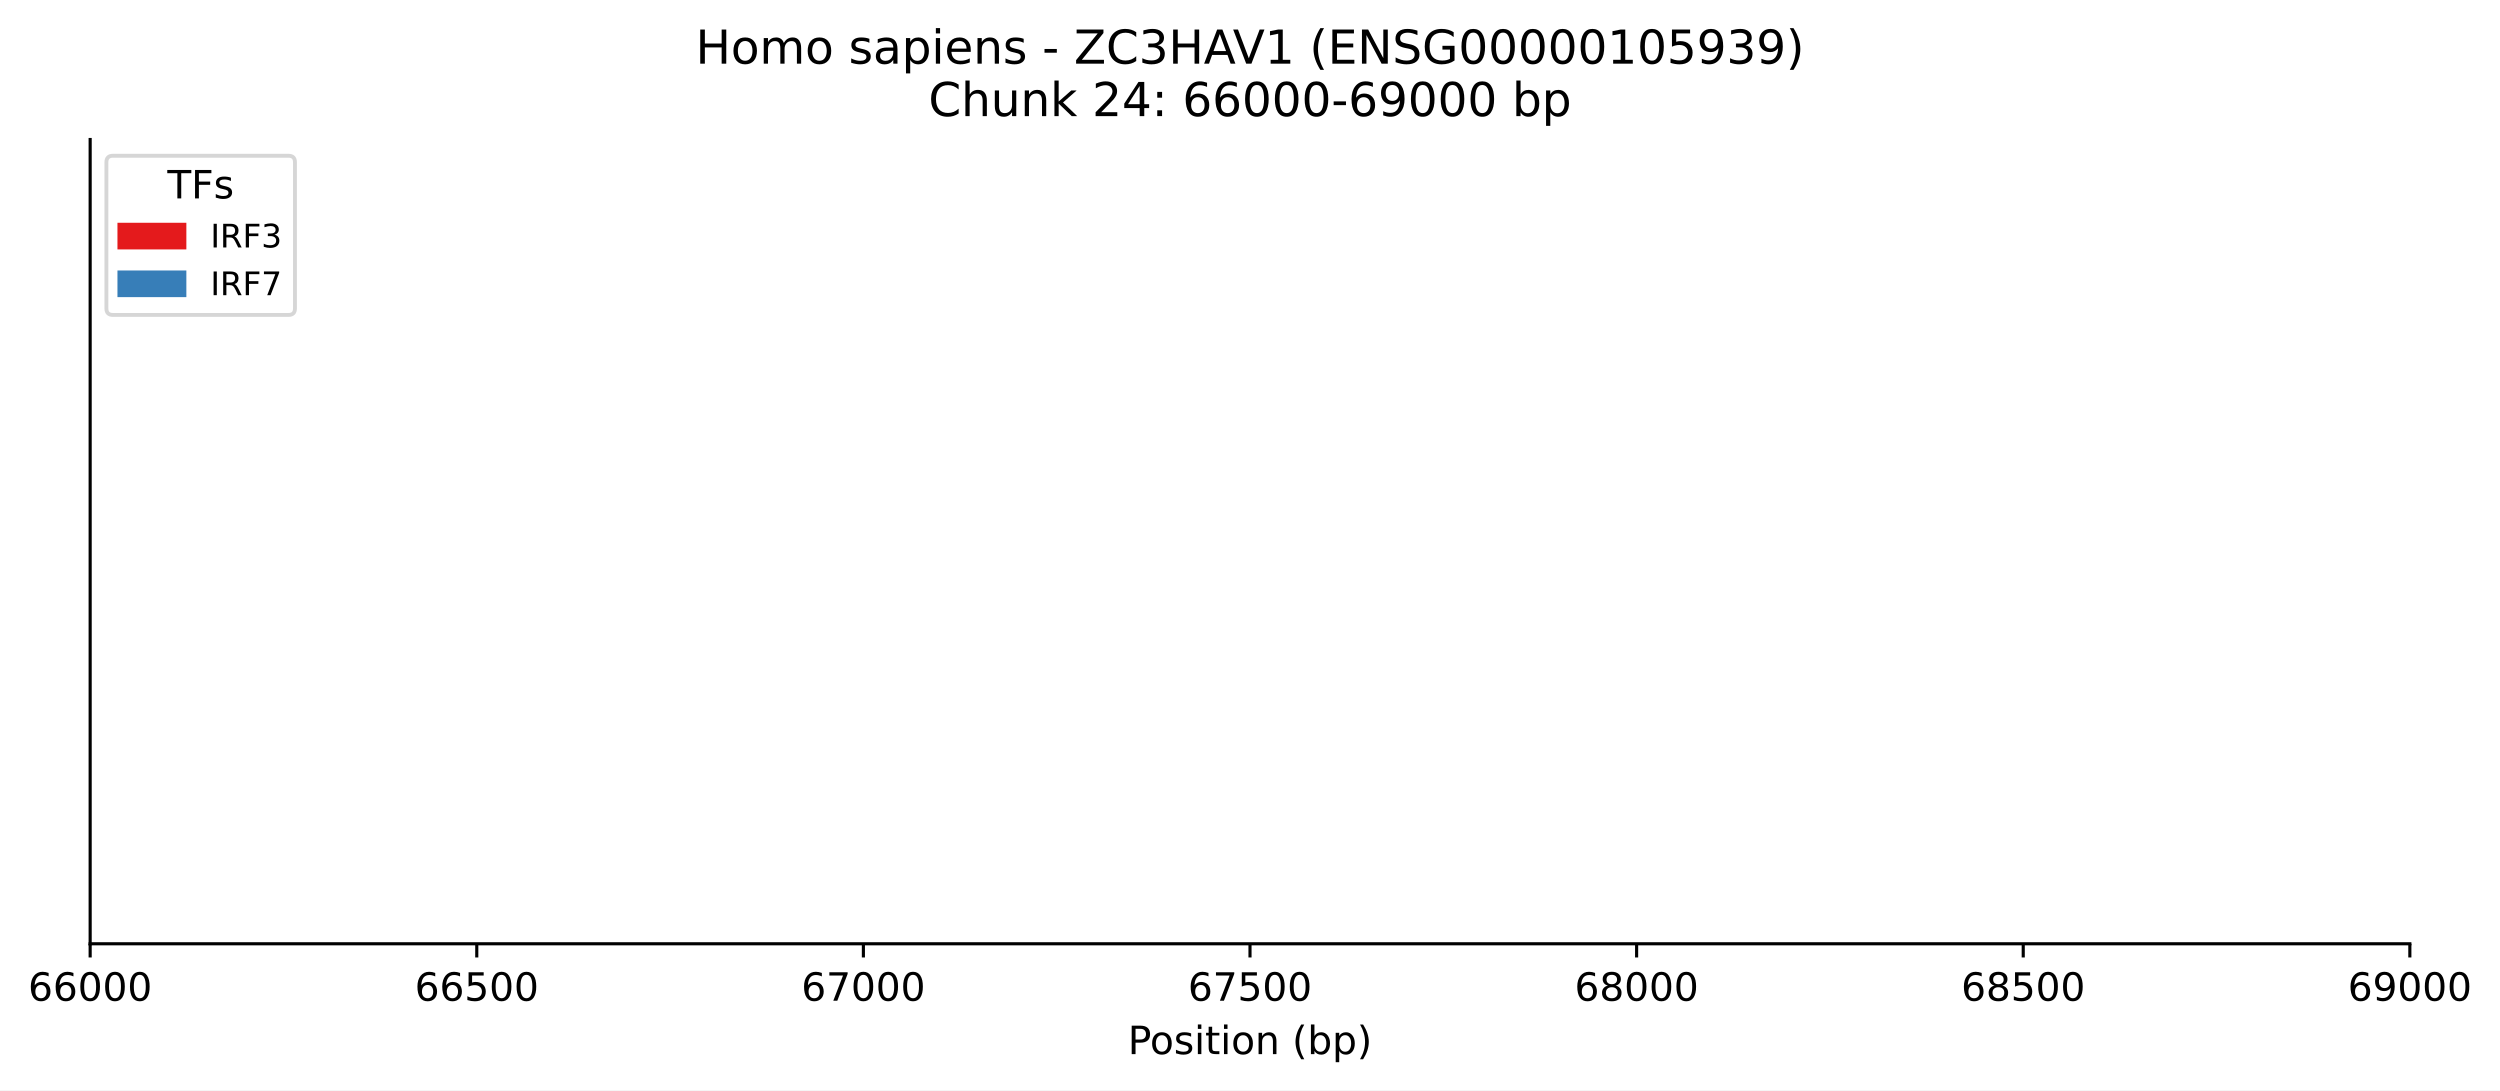
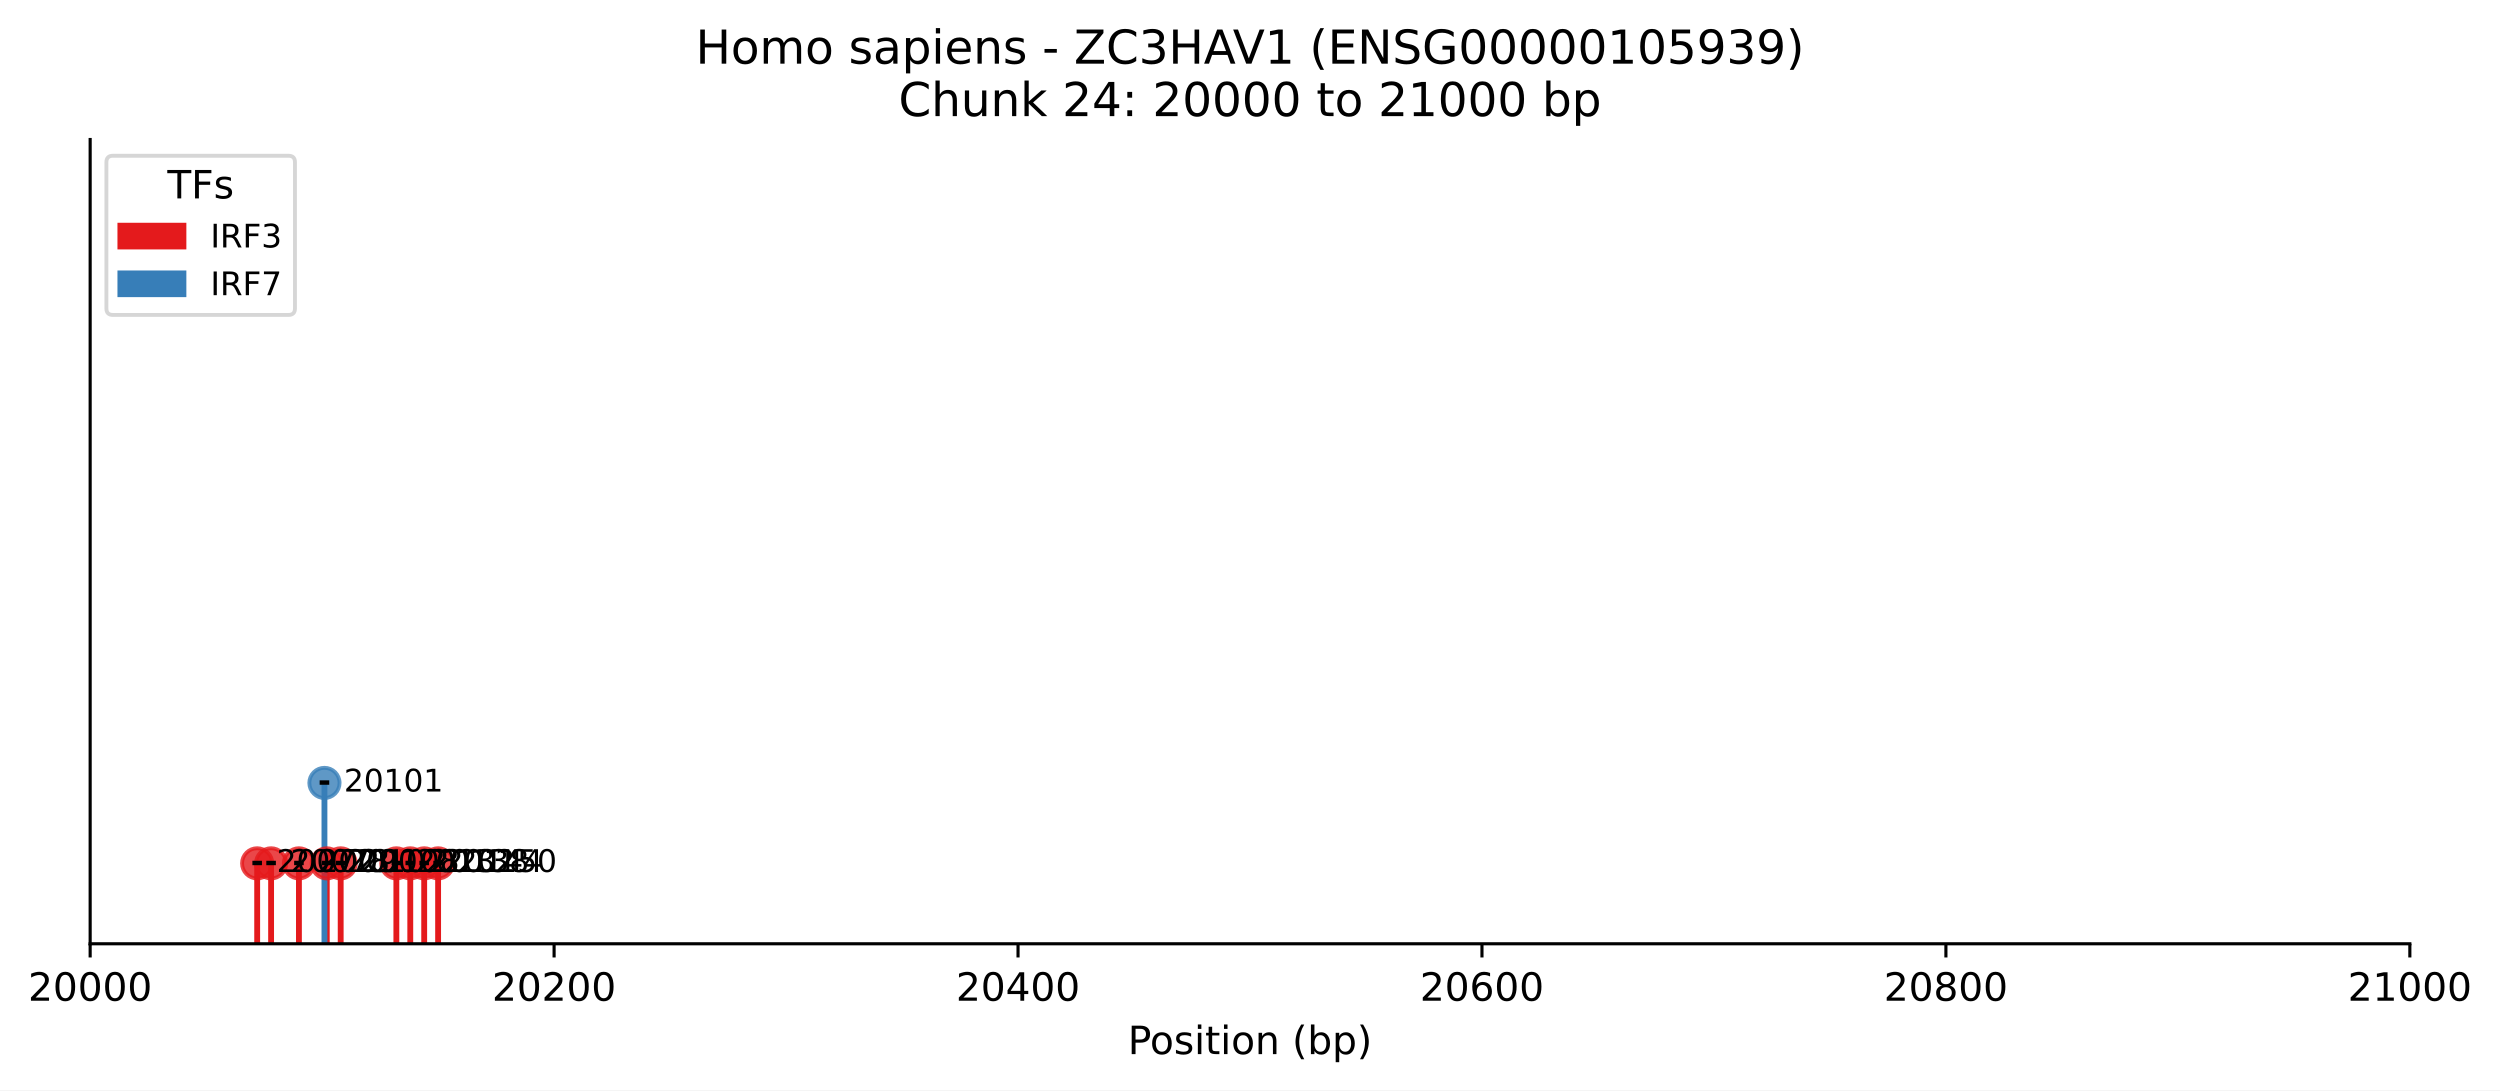
<svg xmlns="http://www.w3.org/2000/svg" xmlns:xlink="http://www.w3.org/1999/xlink" width="640.73pt" height="279.44pt" viewBox="0 0 640.73 279.44" version="1.1">
  <defs>
    <style type="text/css">*{stroke-linejoin: round; stroke-linecap: butt}</style>
  </defs>
  <g id="figure_1">
    <g id="patch_1">
-       <path d="M -0 279.44  L 640.73 279.44  L 640.73 0  L -0 0  z " style="fill: #ffffff" />
+       <path d="M 0 279.44  L 640.73 279.44  L 640.73 0  L 0 0  z " style="fill: #ffffff" />
    </g>
    <g id="axes_1">
      <g id="patch_2">
        <path d="M 23.106 241.883  L 617.624 241.883  L 617.624 35.755  L 23.106 35.755  z " style="fill: #ffffff" />
      </g>
      <g id="matplotlib.axis_1">
        <g id="xtick_1">
          <g id="line2d_1">
            <defs>
-               <path id="ma9cb947aab" d="M 0 0  L 0 3.5  " style="stroke: #000000; stroke-width: 0.8" />
+               <path id="m543f5400af" d="M 0 0  L 0 3.5  " style="stroke: #000000; stroke-width: 0.8" />
            </defs>
            <g>
-               <use xlink:href="#ma9cb947aab" x="23.106" y="241.883" style="stroke: #000000; stroke-width: 0.8" />
+               <use xlink:href="#m543f5400af" x="23.106" y="241.883" style="stroke: #000000; stroke-width: 0.8" />
            </g>
          </g>
          <g id="text_1">
            <g transform="translate(7.2 256.4819) scale(0.1 -0.1)">
              <defs>
-                 <path id="DejaVuSans-36" d="M 2113 2584  Q 1688 2584 1439 2293  Q 1191 2003 1191 1497  Q 1191 994 1439 701  Q 1688 409 2113 409  Q 2538 409 2786 701  Q 3034 994 3034 1497  Q 3034 2003 2786 2293  Q 2538 2584 2113 2584  z M 3366 4563  L 3366 3988  Q 3128 4100 2886 4159  Q 2644 4219 2406 4219  Q 1781 4219 1451 3797  Q 1122 3375 1075 2522  Q 1259 2794 1537 2939  Q 1816 3084 2150 3084  Q 2853 3084 3261 2657  Q 3669 2231 3669 1497  Q 3669 778 3244 343  Q 2819 -91 2113 -91  Q 1303 -91 875 529  Q 447 1150 447 2328  Q 447 3434 972 4092  Q 1497 4750 2381 4750  Q 2619 4750 2861 4703  Q 3103 4656 3366 4563  z " transform="scale(0.015625)" />
+                 <path id="DejaVuSans-32" d="M 1228 531  L 3431 531  L 3431 0  L 469 0  L 469 531  Q 828 903 1448 1529  Q 2069 2156 2228 2338  Q 2531 2678 2651 2914  Q 2772 3150 2772 3378  Q 2772 3750 2511 3984  Q 2250 4219 1831 4219  Q 1534 4219 1204 4116  Q 875 4013 500 3803  L 500 4441  Q 881 4594 1212 4672  Q 1544 4750 1819 4750  Q 2544 4750 2975 4387  Q 3406 4025 3406 3419  Q 3406 3131 3298 2873  Q 3191 2616 2906 2266  Q 2828 2175 2409 1742  Q 1991 1309 1228 531  z " transform="scale(0.015625)" />
                <path id="DejaVuSans-30" d="M 2034 4250  Q 1547 4250 1301 3770  Q 1056 3291 1056 2328  Q 1056 1369 1301 889  Q 1547 409 2034 409  Q 2525 409 2770 889  Q 3016 1369 3016 2328  Q 3016 3291 2770 3770  Q 2525 4250 2034 4250  z M 2034 4750  Q 2819 4750 3233 4129  Q 3647 3509 3647 2328  Q 3647 1150 3233 529  Q 2819 -91 2034 -91  Q 1250 -91 836 529  Q 422 1150 422 2328  Q 422 3509 836 4129  Q 1250 4750 2034 4750  z " transform="scale(0.015625)" />
              </defs>
-               <use xlink:href="#DejaVuSans-36" />
-               <use xlink:href="#DejaVuSans-36" x="63.623" />
+               <use xlink:href="#DejaVuSans-32" />
+               <use xlink:href="#DejaVuSans-30" x="63.623" />
              <use xlink:href="#DejaVuSans-30" x="127.246" />
              <use xlink:href="#DejaVuSans-30" x="190.869" />
              <use xlink:href="#DejaVuSans-30" x="254.492" />
            </g>
          </g>
        </g>
        <g id="xtick_2">
          <g id="line2d_2">
            <g>
-               <use xlink:href="#ma9cb947aab" x="122.192" y="241.883" style="stroke: #000000; stroke-width: 0.8" />
+               <use xlink:href="#m543f5400af" x="142.01" y="241.883" style="stroke: #000000; stroke-width: 0.8" />
            </g>
          </g>
          <g id="text_2">
-             <g transform="translate(106.2862 256.4819) scale(0.1 -0.1)">
-               <defs>
-                 <path id="DejaVuSans-35" d="M 691 4666  L 3169 4666  L 3169 4134  L 1269 4134  L 1269 2991  Q 1406 3038 1543 3061  Q 1681 3084 1819 3084  Q 2600 3084 3056 2656  Q 3513 2228 3513 1497  Q 3513 744 3044 326  Q 2575 -91 1722 -91  Q 1428 -91 1123 -41  Q 819 9 494 109  L 494 744  Q 775 591 1075 516  Q 1375 441 1709 441  Q 2250 441 2565 725  Q 2881 1009 2881 1497  Q 2881 1984 2565 2268  Q 2250 2553 1709 2553  Q 1456 2553 1204 2497  Q 953 2441 691 2322  L 691 4666  z " transform="scale(0.015625)" />
-               </defs>
-               <use xlink:href="#DejaVuSans-36" />
-               <use xlink:href="#DejaVuSans-36" x="63.623" />
-               <use xlink:href="#DejaVuSans-35" x="127.246" />
+             <g transform="translate(126.1035 256.4819) scale(0.1 -0.1)">
+               <use xlink:href="#DejaVuSans-32" />
+               <use xlink:href="#DejaVuSans-30" x="63.623" />
+               <use xlink:href="#DejaVuSans-32" x="127.246" />
              <use xlink:href="#DejaVuSans-30" x="190.869" />
              <use xlink:href="#DejaVuSans-30" x="254.492" />
            </g>
          </g>
        </g>
        <g id="xtick_3">
          <g id="line2d_3">
            <g>
-               <use xlink:href="#ma9cb947aab" x="221.279" y="241.883" style="stroke: #000000; stroke-width: 0.8" />
+               <use xlink:href="#m543f5400af" x="260.913" y="241.883" style="stroke: #000000; stroke-width: 0.8" />
            </g>
          </g>
          <g id="text_3">
-             <g transform="translate(205.3725 256.4819) scale(0.1 -0.1)">
+             <g transform="translate(245.007 256.4819) scale(0.1 -0.1)">
              <defs>
-                 <path id="DejaVuSans-37" d="M 525 4666  L 3525 4666  L 3525 4397  L 1831 0  L 1172 0  L 2766 4134  L 525 4134  L 525 4666  z " transform="scale(0.015625)" />
+                 <path id="DejaVuSans-34" d="M 2419 4116  L 825 1625  L 2419 1625  L 2419 4116  z M 2253 4666  L 3047 4666  L 3047 1625  L 3713 1625  L 3713 1100  L 3047 1100  L 3047 0  L 2419 0  L 2419 1100  L 313 1100  L 313 1709  L 2253 4666  z " transform="scale(0.015625)" />
              </defs>
-               <use xlink:href="#DejaVuSans-36" />
-               <use xlink:href="#DejaVuSans-37" x="63.623" />
+               <use xlink:href="#DejaVuSans-32" />
+               <use xlink:href="#DejaVuSans-30" x="63.623" />
+               <use xlink:href="#DejaVuSans-34" x="127.246" />
+               <use xlink:href="#DejaVuSans-30" x="190.869" />
+               <use xlink:href="#DejaVuSans-30" x="254.492" />
+             </g>
+           </g>
+         </g>
+         <g id="xtick_4">
+           <g id="line2d_4">
+             <g>
+               <use xlink:href="#m543f5400af" x="379.817" y="241.883" style="stroke: #000000; stroke-width: 0.8" />
+             </g>
+           </g>
+           <g id="text_4">
+             <g transform="translate(363.9105 256.4819) scale(0.1 -0.1)">
+               <defs>
+                 <path id="DejaVuSans-36" d="M 2113 2584  Q 1688 2584 1439 2293  Q 1191 2003 1191 1497  Q 1191 994 1439 701  Q 1688 409 2113 409  Q 2538 409 2786 701  Q 3034 994 3034 1497  Q 3034 2003 2786 2293  Q 2538 2584 2113 2584  z M 3366 4563  L 3366 3988  Q 3128 4100 2886 4159  Q 2644 4219 2406 4219  Q 1781 4219 1451 3797  Q 1122 3375 1075 2522  Q 1259 2794 1537 2939  Q 1816 3084 2150 3084  Q 2853 3084 3261 2657  Q 3669 2231 3669 1497  Q 3669 778 3244 343  Q 2819 -91 2113 -91  Q 1303 -91 875 529  Q 447 1150 447 2328  Q 447 3434 972 4092  Q 1497 4750 2381 4750  Q 2619 4750 2861 4703  Q 3103 4656 3366 4563  z " transform="scale(0.015625)" />
+               </defs>
+               <use xlink:href="#DejaVuSans-32" />
+               <use xlink:href="#DejaVuSans-30" x="63.623" />
+               <use xlink:href="#DejaVuSans-36" x="127.246" />
+               <use xlink:href="#DejaVuSans-30" x="190.869" />
+               <use xlink:href="#DejaVuSans-30" x="254.492" />
+             </g>
+           </g>
+         </g>
+         <g id="xtick_5">
+           <g id="line2d_5">
+             <g>
+               <use xlink:href="#m543f5400af" x="498.72" y="241.883" style="stroke: #000000; stroke-width: 0.8" />
+             </g>
+           </g>
+           <g id="text_5">
+             <g transform="translate(482.814 256.4819) scale(0.1 -0.1)">
+               <defs>
+                 <path id="DejaVuSans-38" d="M 2034 2216  Q 1584 2216 1326 1975  Q 1069 1734 1069 1313  Q 1069 891 1326 650  Q 1584 409 2034 409  Q 2484 409 2743 651  Q 3003 894 3003 1313  Q 3003 1734 2745 1975  Q 2488 2216 2034 2216  z M 1403 2484  Q 997 2584 770 2862  Q 544 3141 544 3541  Q 544 4100 942 4425  Q 1341 4750 2034 4750  Q 2731 4750 3128 4425  Q 3525 4100 3525 3541  Q 3525 3141 3298 2862  Q 3072 2584 2669 2484  Q 3125 2378 3379 2068  Q 3634 1759 3634 1313  Q 3634 634 3220 271  Q 2806 -91 2034 -91  Q 1263 -91 848 271  Q 434 634 434 1313  Q 434 1759 690 2068  Q 947 2378 1403 2484  z M 1172 3481  Q 1172 3119 1398 2916  Q 1625 2713 2034 2713  Q 2441 2713 2670 2916  Q 2900 3119 2900 3481  Q 2900 3844 2670 4047  Q 2441 4250 2034 4250  Q 1625 4250 1398 4047  Q 1172 3844 1172 3481  z " transform="scale(0.015625)" />
+               </defs>
+               <use xlink:href="#DejaVuSans-32" />
+               <use xlink:href="#DejaVuSans-30" x="63.623" />
+               <use xlink:href="#DejaVuSans-38" x="127.246" />
+               <use xlink:href="#DejaVuSans-30" x="190.869" />
+               <use xlink:href="#DejaVuSans-30" x="254.492" />
+             </g>
+           </g>
+         </g>
+         <g id="xtick_6">
+           <g id="line2d_6">
+             <g>
+               <use xlink:href="#m543f5400af" x="617.624" y="241.883" style="stroke: #000000; stroke-width: 0.8" />
+             </g>
+           </g>
+           <g id="text_6">
+             <g transform="translate(601.7175 256.4819) scale(0.1 -0.1)">
+               <defs>
+                 <path id="DejaVuSans-31" d="M 794 531  L 1825 531  L 1825 4091  L 703 3866  L 703 4441  L 1819 4666  L 2450 4666  L 2450 531  L 3481 531  L 3481 0  L 794 0  L 794 531  z " transform="scale(0.015625)" />
+               </defs>
+               <use xlink:href="#DejaVuSans-32" />
+               <use xlink:href="#DejaVuSans-31" x="63.623" />
              <use xlink:href="#DejaVuSans-30" x="127.246" />
              <use xlink:href="#DejaVuSans-30" x="190.869" />
              <use xlink:href="#DejaVuSans-30" x="254.492" />
            </g>
          </g>
        </g>
-         <g id="xtick_4">
-           <g id="line2d_4">
-             <g>
-               <use xlink:href="#ma9cb947aab" x="320.365" y="241.883" style="stroke: #000000; stroke-width: 0.8" />
-             </g>
-           </g>
-           <g id="text_4">
-             <g transform="translate(304.4588 256.4819) scale(0.1 -0.1)">
-               <use xlink:href="#DejaVuSans-36" />
-               <use xlink:href="#DejaVuSans-37" x="63.623" />
-               <use xlink:href="#DejaVuSans-35" x="127.246" />
-               <use xlink:href="#DejaVuSans-30" x="190.869" />
-               <use xlink:href="#DejaVuSans-30" x="254.492" />
-             </g>
-           </g>
-         </g>
-         <g id="xtick_5">
-           <g id="line2d_5">
-             <g>
-               <use xlink:href="#ma9cb947aab" x="419.451" y="241.883" style="stroke: #000000; stroke-width: 0.8" />
-             </g>
-           </g>
-           <g id="text_5">
-             <g transform="translate(403.545 256.4819) scale(0.1 -0.1)">
-               <defs>
-                 <path id="DejaVuSans-38" d="M 2034 2216  Q 1584 2216 1326 1975  Q 1069 1734 1069 1313  Q 1069 891 1326 650  Q 1584 409 2034 409  Q 2484 409 2743 651  Q 3003 894 3003 1313  Q 3003 1734 2745 1975  Q 2488 2216 2034 2216  z M 1403 2484  Q 997 2584 770 2862  Q 544 3141 544 3541  Q 544 4100 942 4425  Q 1341 4750 2034 4750  Q 2731 4750 3128 4425  Q 3525 4100 3525 3541  Q 3525 3141 3298 2862  Q 3072 2584 2669 2484  Q 3125 2378 3379 2068  Q 3634 1759 3634 1313  Q 3634 634 3220 271  Q 2806 -91 2034 -91  Q 1263 -91 848 271  Q 434 634 434 1313  Q 434 1759 690 2068  Q 947 2378 1403 2484  z M 1172 3481  Q 1172 3119 1398 2916  Q 1625 2713 2034 2713  Q 2441 2713 2670 2916  Q 2900 3119 2900 3481  Q 2900 3844 2670 4047  Q 2441 4250 2034 4250  Q 1625 4250 1398 4047  Q 1172 3844 1172 3481  z " transform="scale(0.015625)" />
-               </defs>
-               <use xlink:href="#DejaVuSans-36" />
-               <use xlink:href="#DejaVuSans-38" x="63.623" />
-               <use xlink:href="#DejaVuSans-30" x="127.246" />
-               <use xlink:href="#DejaVuSans-30" x="190.869" />
-               <use xlink:href="#DejaVuSans-30" x="254.492" />
-             </g>
-           </g>
-         </g>
-         <g id="xtick_6">
-           <g id="line2d_6">
-             <g>
-               <use xlink:href="#ma9cb947aab" x="518.538" y="241.883" style="stroke: #000000; stroke-width: 0.8" />
-             </g>
-           </g>
-           <g id="text_6">
-             <g transform="translate(502.6313 256.4819) scale(0.1 -0.1)">
-               <use xlink:href="#DejaVuSans-36" />
-               <use xlink:href="#DejaVuSans-38" x="63.623" />
-               <use xlink:href="#DejaVuSans-35" x="127.246" />
-               <use xlink:href="#DejaVuSans-30" x="190.869" />
-               <use xlink:href="#DejaVuSans-30" x="254.492" />
-             </g>
-           </g>
-         </g>
-         <g id="xtick_7">
-           <g id="line2d_7">
-             <g>
-               <use xlink:href="#ma9cb947aab" x="617.624" y="241.883" style="stroke: #000000; stroke-width: 0.8" />
-             </g>
-           </g>
-           <g id="text_7">
-             <g transform="translate(601.7175 256.4819) scale(0.1 -0.1)">
-               <defs>
-                 <path id="DejaVuSans-39" d="M 703 97  L 703 672  Q 941 559 1184 500  Q 1428 441 1663 441  Q 2288 441 2617 861  Q 2947 1281 2994 2138  Q 2813 1869 2534 1725  Q 2256 1581 1919 1581  Q 1219 1581 811 2004  Q 403 2428 403 3163  Q 403 3881 828 4315  Q 1253 4750 1959 4750  Q 2769 4750 3195 4129  Q 3622 3509 3622 2328  Q 3622 1225 3098 567  Q 2575 -91 1691 -91  Q 1453 -91 1209 -44  Q 966 3 703 97  z M 1959 2075  Q 2384 2075 2632 2365  Q 2881 2656 2881 3163  Q 2881 3666 2632 3958  Q 2384 4250 1959 4250  Q 1534 4250 1286 3958  Q 1038 3666 1038 3163  Q 1038 2656 1286 2365  Q 1534 2075 1959 2075  z " transform="scale(0.015625)" />
-               </defs>
-               <use xlink:href="#DejaVuSans-36" />
-               <use xlink:href="#DejaVuSans-39" x="63.623" />
-               <use xlink:href="#DejaVuSans-30" x="127.246" />
-               <use xlink:href="#DejaVuSans-30" x="190.869" />
-               <use xlink:href="#DejaVuSans-30" x="254.492" />
-             </g>
-           </g>
-         </g>
-         <g id="text_8">
+         <g id="text_7">
          <g transform="translate(289.0619 270.1601) scale(0.1 -0.1)">
            <defs>
              <path id="DejaVuSans-50" d="M 1259 4147  L 1259 2394  L 2053 2394  Q 2494 2394 2734 2622  Q 2975 2850 2975 3272  Q 2975 3691 2734 3919  Q 2494 4147 2053 4147  L 1259 4147  z M 628 4666  L 2053 4666  Q 2838 4666 3239 4311  Q 3641 3956 3641 3272  Q 3641 2581 3239 2228  Q 2838 1875 2053 1875  L 1259 1875  L 1259 0  L 628 0  L 628 4666  z " transform="scale(0.015625)" />
              <path id="DejaVuSans-6f" d="M 1959 3097  Q 1497 3097 1228 2736  Q 959 2375 959 1747  Q 959 1119 1226 758  Q 1494 397 1959 397  Q 2419 397 2687 759  Q 2956 1122 2956 1747  Q 2956 2369 2687 2733  Q 2419 3097 1959 3097  z M 1959 3584  Q 2709 3584 3137 3096  Q 3566 2609 3566 1747  Q 3566 888 3137 398  Q 2709 -91 1959 -91  Q 1206 -91 779 398  Q 353 888 353 1747  Q 353 2609 779 3096  Q 1206 3584 1959 3584  z " transform="scale(0.015625)" />
              <path id="DejaVuSans-73" d="M 2834 3397  L 2834 2853  Q 2591 2978 2328 3040  Q 2066 3103 1784 3103  Q 1356 3103 1142 2972  Q 928 2841 928 2578  Q 928 2378 1081 2264  Q 1234 2150 1697 2047  L 1894 2003  Q 2506 1872 2764 1633  Q 3022 1394 3022 966  Q 3022 478 2636 193  Q 2250 -91 1575 -91  Q 1294 -91 989 -36  Q 684 19 347 128  L 347 722  Q 666 556 975 473  Q 1284 391 1588 391  Q 1994 391 2212 530  Q 2431 669 2431 922  Q 2431 1156 2273 1281  Q 2116 1406 1581 1522  L 1381 1569  Q 847 1681 609 1914  Q 372 2147 372 2553  Q 372 3047 722 3315  Q 1072 3584 1716 3584  Q 2034 3584 2315 3537  Q 2597 3491 2834 3397  z " transform="scale(0.015625)" />
              <path id="DejaVuSans-69" d="M 603 3500  L 1178 3500  L 1178 0  L 603 0  L 603 3500  z M 603 4863  L 1178 4863  L 1178 4134  L 603 4134  L 603 4863  z " transform="scale(0.015625)" />
              <path id="DejaVuSans-74" d="M 1172 4494  L 1172 3500  L 2356 3500  L 2356 3053  L 1172 3053  L 1172 1153  Q 1172 725 1289 603  Q 1406 481 1766 481  L 2356 481  L 2356 0  L 1766 0  Q 1100 0 847 248  Q 594 497 594 1153  L 594 3053  L 172 3053  L 172 3500  L 594 3500  L 594 4494  L 1172 4494  z " transform="scale(0.015625)" />
              <path id="DejaVuSans-6e" d="M 3513 2113  L 3513 0  L 2938 0  L 2938 2094  Q 2938 2591 2744 2837  Q 2550 3084 2163 3084  Q 1697 3084 1428 2787  Q 1159 2491 1159 1978  L 1159 0  L 581 0  L 581 3500  L 1159 3500  L 1159 2956  Q 1366 3272 1645 3428  Q 1925 3584 2291 3584  Q 2894 3584 3203 3211  Q 3513 2838 3513 2113  z " transform="scale(0.015625)" />
              <path id="DejaVuSans-20" transform="scale(0.015625)" />
              <path id="DejaVuSans-28" d="M 1984 4856  Q 1566 4138 1362 3434  Q 1159 2731 1159 2009  Q 1159 1288 1364 580  Q 1569 -128 1984 -844  L 1484 -844  Q 1016 -109 783 600  Q 550 1309 550 2009  Q 550 2706 781 3412  Q 1013 4119 1484 4856  L 1984 4856  z " transform="scale(0.015625)" />
              <path id="DejaVuSans-62" d="M 3116 1747  Q 3116 2381 2855 2742  Q 2594 3103 2138 3103  Q 1681 3103 1420 2742  Q 1159 2381 1159 1747  Q 1159 1113 1420 752  Q 1681 391 2138 391  Q 2594 391 2855 752  Q 3116 1113 3116 1747  z M 1159 2969  Q 1341 3281 1617 3432  Q 1894 3584 2278 3584  Q 2916 3584 3314 3078  Q 3713 2572 3713 1747  Q 3713 922 3314 415  Q 2916 -91 2278 -91  Q 1894 -91 1617 61  Q 1341 213 1159 525  L 1159 0  L 581 0  L 581 4863  L 1159 4863  L 1159 2969  z " transform="scale(0.015625)" />
              <path id="DejaVuSans-70" d="M 1159 525  L 1159 -1331  L 581 -1331  L 581 3500  L 1159 3500  L 1159 2969  Q 1341 3281 1617 3432  Q 1894 3584 2278 3584  Q 2916 3584 3314 3078  Q 3713 2572 3713 1747  Q 3713 922 3314 415  Q 2916 -91 2278 -91  Q 1894 -91 1617 61  Q 1341 213 1159 525  z M 3116 1747  Q 3116 2381 2855 2742  Q 2594 3103 2138 3103  Q 1681 3103 1420 2742  Q 1159 2381 1159 1747  Q 1159 1113 1420 752  Q 1681 391 2138 391  Q 2594 391 2855 752  Q 3116 1113 3116 1747  z " transform="scale(0.015625)" />
              <path id="DejaVuSans-29" d="M 513 4856  L 1013 4856  Q 1481 4119 1714 3412  Q 1947 2706 1947 2009  Q 1947 1309 1714 600  Q 1481 -109 1013 -844  L 513 -844  Q 928 -128 1133 580  Q 1338 1288 1338 2009  Q 1338 2731 1133 3434  Q 928 4138 513 4856  z " transform="scale(0.015625)" />
            </defs>
            <use xlink:href="#DejaVuSans-50" />
            <use xlink:href="#DejaVuSans-6f" x="56.678" />
            <use xlink:href="#DejaVuSans-73" x="117.859" />
            <use xlink:href="#DejaVuSans-69" x="169.959" />
            <use xlink:href="#DejaVuSans-74" x="197.742" />
            <use xlink:href="#DejaVuSans-69" x="236.951" />
            <use xlink:href="#DejaVuSans-6f" x="264.734" />
            <use xlink:href="#DejaVuSans-6e" x="325.916" />
            <use xlink:href="#DejaVuSans-20" x="389.295" />
            <use xlink:href="#DejaVuSans-28" x="421.082" />
            <use xlink:href="#DejaVuSans-62" x="460.096" />
            <use xlink:href="#DejaVuSans-70" x="523.572" />
            <use xlink:href="#DejaVuSans-29" x="587.049" />
          </g>
        </g>
      </g>
      <g id="matplotlib.axis_2" />
+       <g id="LineCollection_1">
+         <path d="M 65.912 241.883  L 65.912 221.271  " clip-path="url(#pa9c28358c7)" style="fill: none; stroke: #e41a1c; stroke-width: 1.5" />
+       </g>
+       <g id="LineCollection_2">
+         <path d="M 69.479 241.883  L 69.479 221.271  " clip-path="url(#pa9c28358c7)" style="fill: none; stroke: #e41a1c; stroke-width: 1.5" />
+       </g>
+       <g id="LineCollection_3">
+         <path d="M 76.613 241.883  L 76.613 221.271  " clip-path="url(#pa9c28358c7)" style="fill: none; stroke: #e41a1c; stroke-width: 1.5" />
+       </g>
+       <g id="LineCollection_4">
+         <path d="M 83.747 241.883  L 83.747 221.271  " clip-path="url(#pa9c28358c7)" style="fill: none; stroke: #e41a1c; stroke-width: 1.5" />
+       </g>
+       <g id="LineCollection_5">
+         <path d="M 87.314 241.883  L 87.314 221.271  " clip-path="url(#pa9c28358c7)" style="fill: none; stroke: #e41a1c; stroke-width: 1.5" />
+       </g>
+       <g id="LineCollection_6">
+         <path d="M 101.583 241.883  L 101.583 221.271  " clip-path="url(#pa9c28358c7)" style="fill: none; stroke: #e41a1c; stroke-width: 1.5" />
+       </g>
+       <g id="LineCollection_7">
+         <path d="M 105.15 241.883  L 105.15 221.271  " clip-path="url(#pa9c28358c7)" style="fill: none; stroke: #e41a1c; stroke-width: 1.5" />
+       </g>
+       <g id="LineCollection_8">
+         <path d="M 108.717 241.883  L 108.717 221.271  " clip-path="url(#pa9c28358c7)" style="fill: none; stroke: #e41a1c; stroke-width: 1.5" />
+       </g>
+       <g id="LineCollection_9">
+         <path d="M 112.284 241.883  L 112.284 221.271  " clip-path="url(#pa9c28358c7)" style="fill: none; stroke: #e41a1c; stroke-width: 1.5" />
+       </g>
+       <g id="LineCollection_10">
+         <path d="M 83.153 241.883  L 83.153 200.658  " clip-path="url(#pa9c28358c7)" style="fill: none; stroke: #377eb8; stroke-width: 1.5" />
+       </g>
      <g id="patch_3">
        <path d="M 23.106 241.883  L 23.106 35.755  " style="fill: none; stroke: #000000; stroke-width: 0.8; stroke-linejoin: miter; stroke-linecap: square" />
      </g>
      <g id="patch_4">
        <path d="M 23.106 241.883  L 617.624 241.883  " style="fill: none; stroke: #000000; stroke-width: 0.8; stroke-linejoin: miter; stroke-linecap: square" />
      </g>
-       <g id="PathCollection_1" />
-       <g id="text_9">
+       <g id="PathCollection_1">
+         <defs>
+           <path id="C0_0_a7538e7832" d="M 0 3.873  C 1.027 3.873 2.012 3.465 2.739 2.739  C 3.465 2.012 3.873 1.027 3.873 -0  C 3.873 -1.027 3.465 -2.012 2.739 -2.739  C 2.012 -3.465 1.027 -3.873 0 -3.873  C -1.027 -3.873 -2.012 -3.465 -2.739 -2.739  C -3.465 -2.012 -3.873 -1.027 -3.873 0  C -3.873 1.027 -3.465 2.012 -2.739 2.739  C -2.012 3.465 -1.027 3.873 0 3.873  z " />
+         </defs>
+         <g clip-path="url(#pa9c28358c7)">
+           <use xlink:href="#C0_0_a7538e7832" x="65.912" y="221.271" style="fill: #e41a1c; fill-opacity: 0.8; stroke: #e41a1c; stroke-opacity: 0.8" />
+         </g>
+         <g clip-path="url(#pa9c28358c7)">
+           <use xlink:href="#C0_0_a7538e7832" x="69.479" y="221.271" style="fill: #e41a1c; fill-opacity: 0.8; stroke: #e41a1c; stroke-opacity: 0.8" />
+         </g>
+         <g clip-path="url(#pa9c28358c7)">
+           <use xlink:href="#C0_0_a7538e7832" x="76.613" y="221.271" style="fill: #e41a1c; fill-opacity: 0.8; stroke: #e41a1c; stroke-opacity: 0.8" />
+         </g>
+         <g clip-path="url(#pa9c28358c7)">
+           <use xlink:href="#C0_0_a7538e7832" x="83.747" y="221.271" style="fill: #e41a1c; fill-opacity: 0.8; stroke: #e41a1c; stroke-opacity: 0.8" />
+         </g>
+         <g clip-path="url(#pa9c28358c7)">
+           <use xlink:href="#C0_0_a7538e7832" x="87.314" y="221.271" style="fill: #e41a1c; fill-opacity: 0.8; stroke: #e41a1c; stroke-opacity: 0.8" />
+         </g>
+         <g clip-path="url(#pa9c28358c7)">
+           <use xlink:href="#C0_0_a7538e7832" x="101.583" y="221.271" style="fill: #e41a1c; fill-opacity: 0.8; stroke: #e41a1c; stroke-opacity: 0.8" />
+         </g>
+         <g clip-path="url(#pa9c28358c7)">
+           <use xlink:href="#C0_0_a7538e7832" x="105.15" y="221.271" style="fill: #e41a1c; fill-opacity: 0.8; stroke: #e41a1c; stroke-opacity: 0.8" />
+         </g>
+         <g clip-path="url(#pa9c28358c7)">
+           <use xlink:href="#C0_0_a7538e7832" x="108.717" y="221.271" style="fill: #e41a1c; fill-opacity: 0.8; stroke: #e41a1c; stroke-opacity: 0.8" />
+         </g>
+         <g clip-path="url(#pa9c28358c7)">
+           <use xlink:href="#C0_0_a7538e7832" x="112.284" y="221.271" style="fill: #e41a1c; fill-opacity: 0.8; stroke: #e41a1c; stroke-opacity: 0.8" />
+         </g>
+         <g clip-path="url(#pa9c28358c7)">
+           <use xlink:href="#C0_0_a7538e7832" x="83.153" y="200.658" style="fill: #377eb8; fill-opacity: 0.8; stroke: #377eb8; stroke-opacity: 0.8" />
+         </g>
+       </g>
+       <g id="text_8">
        <g transform="translate(178.2897 16.31812) scale(0.12 -0.12)">
          <defs>
            <path id="DejaVuSans-48" d="M 628 4666  L 1259 4666  L 1259 2753  L 3553 2753  L 3553 4666  L 4184 4666  L 4184 0  L 3553 0  L 3553 2222  L 1259 2222  L 1259 0  L 628 0  L 628 4666  z " transform="scale(0.015625)" />
            <path id="DejaVuSans-6d" d="M 3328 2828  Q 3544 3216 3844 3400  Q 4144 3584 4550 3584  Q 5097 3584 5394 3201  Q 5691 2819 5691 2113  L 5691 0  L 5113 0  L 5113 2094  Q 5113 2597 4934 2840  Q 4756 3084 4391 3084  Q 3944 3084 3684 2787  Q 3425 2491 3425 1978  L 3425 0  L 2847 0  L 2847 2094  Q 2847 2600 2669 2842  Q 2491 3084 2119 3084  Q 1678 3084 1418 2786  Q 1159 2488 1159 1978  L 1159 0  L 581 0  L 581 3500  L 1159 3500  L 1159 2956  Q 1356 3278 1631 3431  Q 1906 3584 2284 3584  Q 2666 3584 2933 3390  Q 3200 3197 3328 2828  z " transform="scale(0.015625)" />
            <path id="DejaVuSans-61" d="M 2194 1759  Q 1497 1759 1228 1600  Q 959 1441 959 1056  Q 959 750 1161 570  Q 1363 391 1709 391  Q 2188 391 2477 730  Q 2766 1069 2766 1631  L 2766 1759  L 2194 1759  z M 3341 1997  L 3341 0  L 2766 0  L 2766 531  Q 2569 213 2275 61  Q 1981 -91 1556 -91  Q 1019 -91 701 211  Q 384 513 384 1019  Q 384 1609 779 1909  Q 1175 2209 1959 2209  L 2766 2209  L 2766 2266  Q 2766 2663 2505 2880  Q 2244 3097 1772 3097  Q 1472 3097 1187 3025  Q 903 2953 641 2809  L 641 3341  Q 956 3463 1253 3523  Q 1550 3584 1831 3584  Q 2591 3584 2966 3190  Q 3341 2797 3341 1997  z " transform="scale(0.015625)" />
            <path id="DejaVuSans-65" d="M 3597 1894  L 3597 1613  L 953 1613  Q 991 1019 1311 708  Q 1631 397 2203 397  Q 2534 397 2845 478  Q 3156 559 3463 722  L 3463 178  Q 3153 47 2828 -22  Q 2503 -91 2169 -91  Q 1331 -91 842 396  Q 353 884 353 1716  Q 353 2575 817 3079  Q 1281 3584 2069 3584  Q 2775 3584 3186 3129  Q 3597 2675 3597 1894  z M 3022 2063  Q 3016 2534 2758 2815  Q 2500 3097 2075 3097  Q 1594 3097 1305 2825  Q 1016 2553 972 2059  L 3022 2063  z " transform="scale(0.015625)" />
            <path id="DejaVuSans-2d" d="M 313 2009  L 1997 2009  L 1997 1497  L 313 1497  L 313 2009  z " transform="scale(0.015625)" />
            <path id="DejaVuSans-5a" d="M 359 4666  L 4025 4666  L 4025 4184  L 1075 531  L 4097 531  L 4097 0  L 288 0  L 288 481  L 3238 4134  L 359 4134  L 359 4666  z " transform="scale(0.015625)" />
            <path id="DejaVuSans-43" d="M 4122 4306  L 4122 3641  Q 3803 3938 3442 4084  Q 3081 4231 2675 4231  Q 1875 4231 1450 3742  Q 1025 3253 1025 2328  Q 1025 1406 1450 917  Q 1875 428 2675 428  Q 3081 428 3442 575  Q 3803 722 4122 1019  L 4122 359  Q 3791 134 3420 21  Q 3050 -91 2638 -91  Q 1578 -91 968 557  Q 359 1206 359 2328  Q 359 3453 968 4101  Q 1578 4750 2638 4750  Q 3056 4750 3426 4639  Q 3797 4528 4122 4306  z " transform="scale(0.015625)" />
            <path id="DejaVuSans-33" d="M 2597 2516  Q 3050 2419 3304 2112  Q 3559 1806 3559 1356  Q 3559 666 3084 287  Q 2609 -91 1734 -91  Q 1441 -91 1130 -33  Q 819 25 488 141  L 488 750  Q 750 597 1062 519  Q 1375 441 1716 441  Q 2309 441 2620 675  Q 2931 909 2931 1356  Q 2931 1769 2642 2001  Q 2353 2234 1838 2234  L 1294 2234  L 1294 2753  L 1863 2753  Q 2328 2753 2575 2939  Q 2822 3125 2822 3475  Q 2822 3834 2567 4026  Q 2313 4219 1838 4219  Q 1578 4219 1281 4162  Q 984 4106 628 3988  L 628 4550  Q 988 4650 1302 4700  Q 1616 4750 1894 4750  Q 2613 4750 3031 4423  Q 3450 4097 3450 3541  Q 3450 3153 3228 2886  Q 3006 2619 2597 2516  z " transform="scale(0.015625)" />
            <path id="DejaVuSans-41" d="M 2188 4044  L 1331 1722  L 3047 1722  L 2188 4044  z M 1831 4666  L 2547 4666  L 4325 0  L 3669 0  L 3244 1197  L 1141 1197  L 716 0  L 50 0  L 1831 4666  z " transform="scale(0.015625)" />
            <path id="DejaVuSans-56" d="M 1831 0  L 50 4666  L 709 4666  L 2188 738  L 3669 4666  L 4325 4666  L 2547 0  L 1831 0  z " transform="scale(0.015625)" />
-             <path id="DejaVuSans-31" d="M 794 531  L 1825 531  L 1825 4091  L 703 3866  L 703 4441  L 1819 4666  L 2450 4666  L 2450 531  L 3481 531  L 3481 0  L 794 0  L 794 531  z " transform="scale(0.015625)" />
            <path id="DejaVuSans-45" d="M 628 4666  L 3578 4666  L 3578 4134  L 1259 4134  L 1259 2753  L 3481 2753  L 3481 2222  L 1259 2222  L 1259 531  L 3634 531  L 3634 0  L 628 0  L 628 4666  z " transform="scale(0.015625)" />
            <path id="DejaVuSans-4e" d="M 628 4666  L 1478 4666  L 3547 763  L 3547 4666  L 4159 4666  L 4159 0  L 3309 0  L 1241 3903  L 1241 0  L 628 0  L 628 4666  z " transform="scale(0.015625)" />
            <path id="DejaVuSans-53" d="M 3425 4513  L 3425 3897  Q 3066 4069 2747 4153  Q 2428 4238 2131 4238  Q 1616 4238 1336 4038  Q 1056 3838 1056 3469  Q 1056 3159 1242 3001  Q 1428 2844 1947 2747  L 2328 2669  Q 3034 2534 3370 2195  Q 3706 1856 3706 1288  Q 3706 609 3251 259  Q 2797 -91 1919 -91  Q 1588 -91 1214 -16  Q 841 59 441 206  L 441 856  Q 825 641 1194 531  Q 1563 422 1919 422  Q 2459 422 2753 634  Q 3047 847 3047 1241  Q 3047 1584 2836 1778  Q 2625 1972 2144 2069  L 1759 2144  Q 1053 2284 737 2584  Q 422 2884 422 3419  Q 422 4038 858 4394  Q 1294 4750 2059 4750  Q 2388 4750 2728 4690  Q 3069 4631 3425 4513  z " transform="scale(0.015625)" />
            <path id="DejaVuSans-47" d="M 3809 666  L 3809 1919  L 2778 1919  L 2778 2438  L 4434 2438  L 4434 434  Q 4069 175 3628 42  Q 3188 -91 2688 -91  Q 1594 -91 976 548  Q 359 1188 359 2328  Q 359 3472 976 4111  Q 1594 4750 2688 4750  Q 3144 4750 3555 4637  Q 3966 4525 4313 4306  L 4313 3634  Q 3963 3931 3569 4081  Q 3175 4231 2741 4231  Q 1884 4231 1454 3753  Q 1025 3275 1025 2328  Q 1025 1384 1454 906  Q 1884 428 2741 428  Q 3075 428 3337 486  Q 3600 544 3809 666  z " transform="scale(0.015625)" />
+             <path id="DejaVuSans-35" d="M 691 4666  L 3169 4666  L 3169 4134  L 1269 4134  L 1269 2991  Q 1406 3038 1543 3061  Q 1681 3084 1819 3084  Q 2600 3084 3056 2656  Q 3513 2228 3513 1497  Q 3513 744 3044 326  Q 2575 -91 1722 -91  Q 1428 -91 1123 -41  Q 819 9 494 109  L 494 744  Q 775 591 1075 516  Q 1375 441 1709 441  Q 2250 441 2565 725  Q 2881 1009 2881 1497  Q 2881 1984 2565 2268  Q 2250 2553 1709 2553  Q 1456 2553 1204 2497  Q 953 2441 691 2322  L 691 4666  z " transform="scale(0.015625)" />
+             <path id="DejaVuSans-39" d="M 703 97  L 703 672  Q 941 559 1184 500  Q 1428 441 1663 441  Q 2288 441 2617 861  Q 2947 1281 2994 2138  Q 2813 1869 2534 1725  Q 2256 1581 1919 1581  Q 1219 1581 811 2004  Q 403 2428 403 3163  Q 403 3881 828 4315  Q 1253 4750 1959 4750  Q 2769 4750 3195 4129  Q 3622 3509 3622 2328  Q 3622 1225 3098 567  Q 2575 -91 1691 -91  Q 1453 -91 1209 -44  Q 966 3 703 97  z M 1959 2075  Q 2384 2075 2632 2365  Q 2881 2656 2881 3163  Q 2881 3666 2632 3958  Q 2384 4250 1959 4250  Q 1534 4250 1286 3958  Q 1038 3666 1038 3163  Q 1038 2656 1286 2365  Q 1534 2075 1959 2075  z " transform="scale(0.015625)" />
          </defs>
          <use xlink:href="#DejaVuSans-48" />
          <use xlink:href="#DejaVuSans-6f" x="75.195" />
          <use xlink:href="#DejaVuSans-6d" x="136.377" />
          <use xlink:href="#DejaVuSans-6f" x="233.789" />
          <use xlink:href="#DejaVuSans-20" x="294.971" />
          <use xlink:href="#DejaVuSans-73" x="326.758" />
          <use xlink:href="#DejaVuSans-61" x="378.857" />
          <use xlink:href="#DejaVuSans-70" x="440.137" />
          <use xlink:href="#DejaVuSans-69" x="503.613" />
          <use xlink:href="#DejaVuSans-65" x="531.396" />
          <use xlink:href="#DejaVuSans-6e" x="592.92" />
          <use xlink:href="#DejaVuSans-73" x="656.299" />
          <use xlink:href="#DejaVuSans-20" x="708.398" />
          <use xlink:href="#DejaVuSans-2d" x="740.186" />
          <use xlink:href="#DejaVuSans-20" x="776.27" />
          <use xlink:href="#DejaVuSans-5a" x="808.057" />
          <use xlink:href="#DejaVuSans-43" x="876.562" />
          <use xlink:href="#DejaVuSans-33" x="946.387" />
          <use xlink:href="#DejaVuSans-48" x="1010.01" />
          <use xlink:href="#DejaVuSans-41" x="1085.205" />
          <use xlink:href="#DejaVuSans-56" x="1147.238" />
          <use xlink:href="#DejaVuSans-31" x="1215.646" />
          <use xlink:href="#DejaVuSans-20" x="1279.27" />
          <use xlink:href="#DejaVuSans-28" x="1311.057" />
          <use xlink:href="#DejaVuSans-45" x="1350.07" />
          <use xlink:href="#DejaVuSans-4e" x="1413.254" />
          <use xlink:href="#DejaVuSans-53" x="1488.059" />
          <use xlink:href="#DejaVuSans-47" x="1551.535" />
          <use xlink:href="#DejaVuSans-30" x="1629.025" />
          <use xlink:href="#DejaVuSans-30" x="1692.648" />
          <use xlink:href="#DejaVuSans-30" x="1756.271" />
          <use xlink:href="#DejaVuSans-30" x="1819.895" />
          <use xlink:href="#DejaVuSans-30" x="1883.518" />
          <use xlink:href="#DejaVuSans-31" x="1947.141" />
          <use xlink:href="#DejaVuSans-30" x="2010.764" />
          <use xlink:href="#DejaVuSans-35" x="2074.387" />
          <use xlink:href="#DejaVuSans-39" x="2138.01" />
          <use xlink:href="#DejaVuSans-33" x="2201.633" />
          <use xlink:href="#DejaVuSans-39" x="2265.256" />
          <use xlink:href="#DejaVuSans-29" x="2328.879" />
        </g>
-         <g transform="translate(237.9588 29.7555) scale(0.12 -0.12)">
+         <g transform="translate(230.2862 29.7555) scale(0.12 -0.12)">
          <defs>
            <path id="DejaVuSans-68" d="M 3513 2113  L 3513 0  L 2938 0  L 2938 2094  Q 2938 2591 2744 2837  Q 2550 3084 2163 3084  Q 1697 3084 1428 2787  Q 1159 2491 1159 1978  L 1159 0  L 581 0  L 581 4863  L 1159 4863  L 1159 2956  Q 1366 3272 1645 3428  Q 1925 3584 2291 3584  Q 2894 3584 3203 3211  Q 3513 2838 3513 2113  z " transform="scale(0.015625)" />
            <path id="DejaVuSans-75" d="M 544 1381  L 544 3500  L 1119 3500  L 1119 1403  Q 1119 906 1312 657  Q 1506 409 1894 409  Q 2359 409 2629 706  Q 2900 1003 2900 1516  L 2900 3500  L 3475 3500  L 3475 0  L 2900 0  L 2900 538  Q 2691 219 2414 64  Q 2138 -91 1772 -91  Q 1169 -91 856 284  Q 544 659 544 1381  z M 1991 3584  L 1991 3584  z " transform="scale(0.015625)" />
            <path id="DejaVuSans-6b" d="M 581 4863  L 1159 4863  L 1159 1991  L 2875 3500  L 3609 3500  L 1753 1863  L 3688 0  L 2938 0  L 1159 1709  L 1159 0  L 581 0  L 581 4863  z " transform="scale(0.015625)" />
-             <path id="DejaVuSans-32" d="M 1228 531  L 3431 531  L 3431 0  L 469 0  L 469 531  Q 828 903 1448 1529  Q 2069 2156 2228 2338  Q 2531 2678 2651 2914  Q 2772 3150 2772 3378  Q 2772 3750 2511 3984  Q 2250 4219 1831 4219  Q 1534 4219 1204 4116  Q 875 4013 500 3803  L 500 4441  Q 881 4594 1212 4672  Q 1544 4750 1819 4750  Q 2544 4750 2975 4387  Q 3406 4025 3406 3419  Q 3406 3131 3298 2873  Q 3191 2616 2906 2266  Q 2828 2175 2409 1742  Q 1991 1309 1228 531  z " transform="scale(0.015625)" />
-             <path id="DejaVuSans-34" d="M 2419 4116  L 825 1625  L 2419 1625  L 2419 4116  z M 2253 4666  L 3047 4666  L 3047 1625  L 3713 1625  L 3713 1100  L 3047 1100  L 3047 0  L 2419 0  L 2419 1100  L 313 1100  L 313 1709  L 2253 4666  z " transform="scale(0.015625)" />
            <path id="DejaVuSans-3a" d="M 750 794  L 1409 794  L 1409 0  L 750 0  L 750 794  z M 750 3309  L 1409 3309  L 1409 2516  L 750 2516  L 750 3309  z " transform="scale(0.015625)" />
          </defs>
          <use xlink:href="#DejaVuSans-43" />
          <use xlink:href="#DejaVuSans-68" x="69.824" />
          <use xlink:href="#DejaVuSans-75" x="133.203" />
          <use xlink:href="#DejaVuSans-6e" x="196.582" />
          <use xlink:href="#DejaVuSans-6b" x="259.961" />
          <use xlink:href="#DejaVuSans-20" x="317.871" />
          <use xlink:href="#DejaVuSans-32" x="349.658" />
          <use xlink:href="#DejaVuSans-34" x="413.281" />
          <use xlink:href="#DejaVuSans-3a" x="476.904" />
          <use xlink:href="#DejaVuSans-20" x="510.596" />
-           <use xlink:href="#DejaVuSans-36" x="542.383" />
-           <use xlink:href="#DejaVuSans-36" x="606.006" />
+           <use xlink:href="#DejaVuSans-32" x="542.383" />
+           <use xlink:href="#DejaVuSans-30" x="606.006" />
          <use xlink:href="#DejaVuSans-30" x="669.629" />
          <use xlink:href="#DejaVuSans-30" x="733.252" />
          <use xlink:href="#DejaVuSans-30" x="796.875" />
-           <use xlink:href="#DejaVuSans-2d" x="860.498" />
-           <use xlink:href="#DejaVuSans-36" x="896.582" />
-           <use xlink:href="#DejaVuSans-39" x="960.205" />
-           <use xlink:href="#DejaVuSans-30" x="1023.828" />
-           <use xlink:href="#DejaVuSans-30" x="1087.451" />
-           <use xlink:href="#DejaVuSans-30" x="1151.074" />
-           <use xlink:href="#DejaVuSans-20" x="1214.697" />
-           <use xlink:href="#DejaVuSans-62" x="1246.484" />
-           <use xlink:href="#DejaVuSans-70" x="1309.961" />
+           <use xlink:href="#DejaVuSans-20" x="860.498" />
+           <use xlink:href="#DejaVuSans-74" x="892.285" />
+           <use xlink:href="#DejaVuSans-6f" x="931.494" />
+           <use xlink:href="#DejaVuSans-20" x="992.676" />
+           <use xlink:href="#DejaVuSans-32" x="1024.463" />
+           <use xlink:href="#DejaVuSans-31" x="1088.086" />
+           <use xlink:href="#DejaVuSans-30" x="1151.709" />
+           <use xlink:href="#DejaVuSans-30" x="1215.332" />
+           <use xlink:href="#DejaVuSans-30" x="1278.955" />
+           <use xlink:href="#DejaVuSans-20" x="1342.578" />
+           <use xlink:href="#DejaVuSans-62" x="1374.365" />
+           <use xlink:href="#DejaVuSans-70" x="1437.842" />
+         </g>
+       </g>
+       <g id="text_9">
+         <g transform="translate(64.25151 223.4782) scale(0.08 -0.08)">
+           <defs>
+             <path id="DejaVuSans-Bold-2d" d="M 347 2297  L 2309 2297  L 2309 1388  L 347 1388  L 347 2297  z " transform="scale(0.015625)" />
+           </defs>
+           <use xlink:href="#DejaVuSans-Bold-2d" />
+         </g>
+       </g>
+       <g id="text_10">
+         <g transform="translate(70.91151 223.4782) scale(0.08 -0.08)">
+           <defs>
+             <path id="DejaVuSans-37" d="M 525 4666  L 3525 4666  L 3525 4397  L 1831 0  L 1172 0  L 2766 4134  L 525 4134  L 525 4666  z " transform="scale(0.015625)" />
+           </defs>
+           <use xlink:href="#DejaVuSans-32" />
+           <use xlink:href="#DejaVuSans-30" x="63.623" />
+           <use xlink:href="#DejaVuSans-30" x="127.246" />
+           <use xlink:href="#DejaVuSans-37" x="190.869" />
+           <use xlink:href="#DejaVuSans-32" x="254.492" />
+         </g>
+       </g>
+       <g id="text_11">
+         <g transform="translate(67.81861 223.4782) scale(0.08 -0.08)">
+           <use xlink:href="#DejaVuSans-Bold-2d" />
+         </g>
+       </g>
+       <g id="text_12">
+         <g transform="translate(74.47862 223.4782) scale(0.08 -0.08)">
+           <use xlink:href="#DejaVuSans-32" />
+           <use xlink:href="#DejaVuSans-30" x="63.623" />
+           <use xlink:href="#DejaVuSans-30" x="127.246" />
+           <use xlink:href="#DejaVuSans-37" x="190.869" />
+           <use xlink:href="#DejaVuSans-38" x="254.492" />
+         </g>
+       </g>
+       <g id="text_13">
+         <g transform="translate(74.95283 223.4782) scale(0.08 -0.08)">
+           <use xlink:href="#DejaVuSans-Bold-2d" />
+         </g>
+       </g>
+       <g id="text_14">
+         <g transform="translate(81.61283 223.4782) scale(0.08 -0.08)">
+           <use xlink:href="#DejaVuSans-32" />
+           <use xlink:href="#DejaVuSans-30" x="63.623" />
+           <use xlink:href="#DejaVuSans-30" x="127.246" />
+           <use xlink:href="#DejaVuSans-39" x="190.869" />
+           <use xlink:href="#DejaVuSans-30" x="254.492" />
+         </g>
+       </g>
+       <g id="text_15">
+         <g transform="translate(82.08704 223.4782) scale(0.08 -0.08)">
+           <use xlink:href="#DejaVuSans-Bold-2d" />
+         </g>
+       </g>
+       <g id="text_16">
+         <g transform="translate(88.74703 223.4782) scale(0.08 -0.08)">
+           <use xlink:href="#DejaVuSans-32" />
+           <use xlink:href="#DejaVuSans-30" x="63.623" />
+           <use xlink:href="#DejaVuSans-31" x="127.246" />
+           <use xlink:href="#DejaVuSans-30" x="190.869" />
+           <use xlink:href="#DejaVuSans-32" x="254.492" />
+         </g>
+       </g>
+       <g id="text_17">
+         <g transform="translate(85.65414 223.4782) scale(0.08 -0.08)">
+           <use xlink:href="#DejaVuSans-Bold-2d" />
+         </g>
+       </g>
+       <g id="text_18">
+         <g transform="translate(92.31414 223.4782) scale(0.08 -0.08)">
+           <use xlink:href="#DejaVuSans-32" />
+           <use xlink:href="#DejaVuSans-30" x="63.623" />
+           <use xlink:href="#DejaVuSans-31" x="127.246" />
+           <use xlink:href="#DejaVuSans-30" x="190.869" />
+           <use xlink:href="#DejaVuSans-38" x="254.492" />
+         </g>
+       </g>
+       <g id="text_19">
+         <g transform="translate(99.92256 223.4782) scale(0.08 -0.08)">
+           <use xlink:href="#DejaVuSans-Bold-2d" />
+         </g>
+       </g>
+       <g id="text_20">
+         <g transform="translate(106.5826 223.4782) scale(0.08 -0.08)">
+           <use xlink:href="#DejaVuSans-32" />
+           <use xlink:href="#DejaVuSans-30" x="63.623" />
+           <use xlink:href="#DejaVuSans-31" x="127.246" />
+           <use xlink:href="#DejaVuSans-33" x="190.869" />
+           <use xlink:href="#DejaVuSans-32" x="254.492" />
+         </g>
+       </g>
+       <g id="text_21">
+         <g transform="translate(103.4897 223.4782) scale(0.08 -0.08)">
+           <use xlink:href="#DejaVuSans-Bold-2d" />
+         </g>
+       </g>
+       <g id="text_22">
+         <g transform="translate(110.1497 223.4782) scale(0.08 -0.08)">
+           <use xlink:href="#DejaVuSans-32" />
+           <use xlink:href="#DejaVuSans-30" x="63.623" />
+           <use xlink:href="#DejaVuSans-31" x="127.246" />
+           <use xlink:href="#DejaVuSans-33" x="190.869" />
+           <use xlink:href="#DejaVuSans-38" x="254.492" />
+         </g>
+       </g>
+       <g id="text_23">
+         <g transform="translate(107.0568 223.4782) scale(0.08 -0.08)">
+           <use xlink:href="#DejaVuSans-Bold-2d" />
+         </g>
+       </g>
+       <g id="text_24">
+         <g transform="translate(113.7168 223.4782) scale(0.08 -0.08)">
+           <use xlink:href="#DejaVuSans-32" />
+           <use xlink:href="#DejaVuSans-30" x="63.623" />
+           <use xlink:href="#DejaVuSans-31" x="127.246" />
+           <use xlink:href="#DejaVuSans-34" x="190.869" />
+           <use xlink:href="#DejaVuSans-34" x="254.492" />
+         </g>
+       </g>
+       <g id="text_25">
+         <g transform="translate(110.6239 223.4782) scale(0.08 -0.08)">
+           <use xlink:href="#DejaVuSans-Bold-2d" />
+         </g>
+       </g>
+       <g id="text_26">
+         <g transform="translate(117.2839 223.4782) scale(0.08 -0.08)">
+           <use xlink:href="#DejaVuSans-32" />
+           <use xlink:href="#DejaVuSans-30" x="63.623" />
+           <use xlink:href="#DejaVuSans-31" x="127.246" />
+           <use xlink:href="#DejaVuSans-35" x="190.869" />
+           <use xlink:href="#DejaVuSans-30" x="254.492" />
+         </g>
+       </g>
+       <g id="text_27">
+         <g transform="translate(81.49252 202.8654) scale(0.08 -0.08)">
+           <use xlink:href="#DejaVuSans-Bold-2d" />
+         </g>
+       </g>
+       <g id="text_28">
+         <g transform="translate(88.15252 202.8654) scale(0.08 -0.08)">
+           <use xlink:href="#DejaVuSans-32" />
+           <use xlink:href="#DejaVuSans-30" x="63.623" />
+           <use xlink:href="#DejaVuSans-31" x="127.246" />
+           <use xlink:href="#DejaVuSans-30" x="190.869" />
+           <use xlink:href="#DejaVuSans-31" x="254.492" />
        </g>
      </g>
      <g id="legend_1">
        <g id="patch_5">
          <path d="M 28.937 80.716  L 73.93 80.716  Q 75.596 80.716 75.596 79.05  L 75.596 41.587  Q 75.596 39.92 73.93 39.92  L 28.937 39.92  Q 27.271 39.92 27.271 41.587  L 27.271 79.05  Q 27.271 80.716 28.937 80.716  z " style="fill: #ffffff; opacity: 0.8; stroke: #cccccc; stroke-linejoin: miter" />
        </g>
-         <g id="text_10">
+         <g id="text_29">
          <g transform="translate(42.89908 50.85094) scale(0.1 -0.1)">
            <defs>
              <path id="DejaVuSans-54" d="M -19 4666  L 3928 4666  L 3928 4134  L 2272 4134  L 2272 0  L 1638 0  L 1638 4134  L -19 4134  L -19 4666  z " transform="scale(0.015625)" />
              <path id="DejaVuSans-46" d="M 628 4666  L 3309 4666  L 3309 4134  L 1259 4134  L 1259 2759  L 3109 2759  L 3109 2228  L 1259 2228  L 1259 0  L 628 0  L 628 4666  z " transform="scale(0.015625)" />
            </defs>
            <use xlink:href="#DejaVuSans-54" />
            <use xlink:href="#DejaVuSans-46" x="61.084" />
            <use xlink:href="#DejaVuSans-73" x="118.604" />
          </g>
        </g>
        <g id="patch_6">
          <path d="M 30.603 63.425  L 47.263 63.425  L 47.263 57.594  L 30.603 57.594  z " style="fill: #e41a1c; stroke: #e41a1c; stroke-linejoin: miter" />
        </g>
-         <g id="text_11">
+         <g id="text_30">
          <g transform="translate(53.92725 63.42512) scale(0.0833 -0.0833)">
            <defs>
              <path id="DejaVuSans-49" d="M 628 4666  L 1259 4666  L 1259 0  L 628 0  L 628 4666  z " transform="scale(0.015625)" />
              <path id="DejaVuSans-52" d="M 2841 2188  Q 3044 2119 3236 1894  Q 3428 1669 3622 1275  L 4263 0  L 3584 0  L 2988 1197  Q 2756 1666 2539 1819  Q 2322 1972 1947 1972  L 1259 1972  L 1259 0  L 628 0  L 628 4666  L 2053 4666  Q 2853 4666 3247 4331  Q 3641 3997 3641 3322  Q 3641 2881 3436 2590  Q 3231 2300 2841 2188  z M 1259 4147  L 1259 2491  L 2053 2491  Q 2509 2491 2742 2702  Q 2975 2913 2975 3322  Q 2975 3731 2742 3939  Q 2509 4147 2053 4147  L 1259 4147  z " transform="scale(0.015625)" />
            </defs>
            <use xlink:href="#DejaVuSans-49" />
            <use xlink:href="#DejaVuSans-52" x="29.492" />
            <use xlink:href="#DejaVuSans-46" x="98.975" />
            <use xlink:href="#DejaVuSans-33" x="156.494" />
          </g>
        </g>
        <g id="patch_7">
          <path d="M 30.603 75.652  L 47.263 75.652  L 47.263 69.821  L 30.603 69.821  z " style="fill: #377eb8; stroke: #377eb8; stroke-linejoin: miter" />
        </g>
-         <g id="text_12">
+         <g id="text_31">
          <g transform="translate(53.92725 75.652) scale(0.0833 -0.0833)">
            <use xlink:href="#DejaVuSans-49" />
            <use xlink:href="#DejaVuSans-52" x="29.492" />
            <use xlink:href="#DejaVuSans-46" x="98.975" />
            <use xlink:href="#DejaVuSans-37" x="156.494" />
          </g>
        </g>
      </g>
    </g>
  </g>
+   <defs>
+     <clipPath id="pa9c28358c7">
+       <rect x="23.106" y="35.755" width="594.518" height="206.128" />
+     </clipPath>
+   </defs>
</svg>
